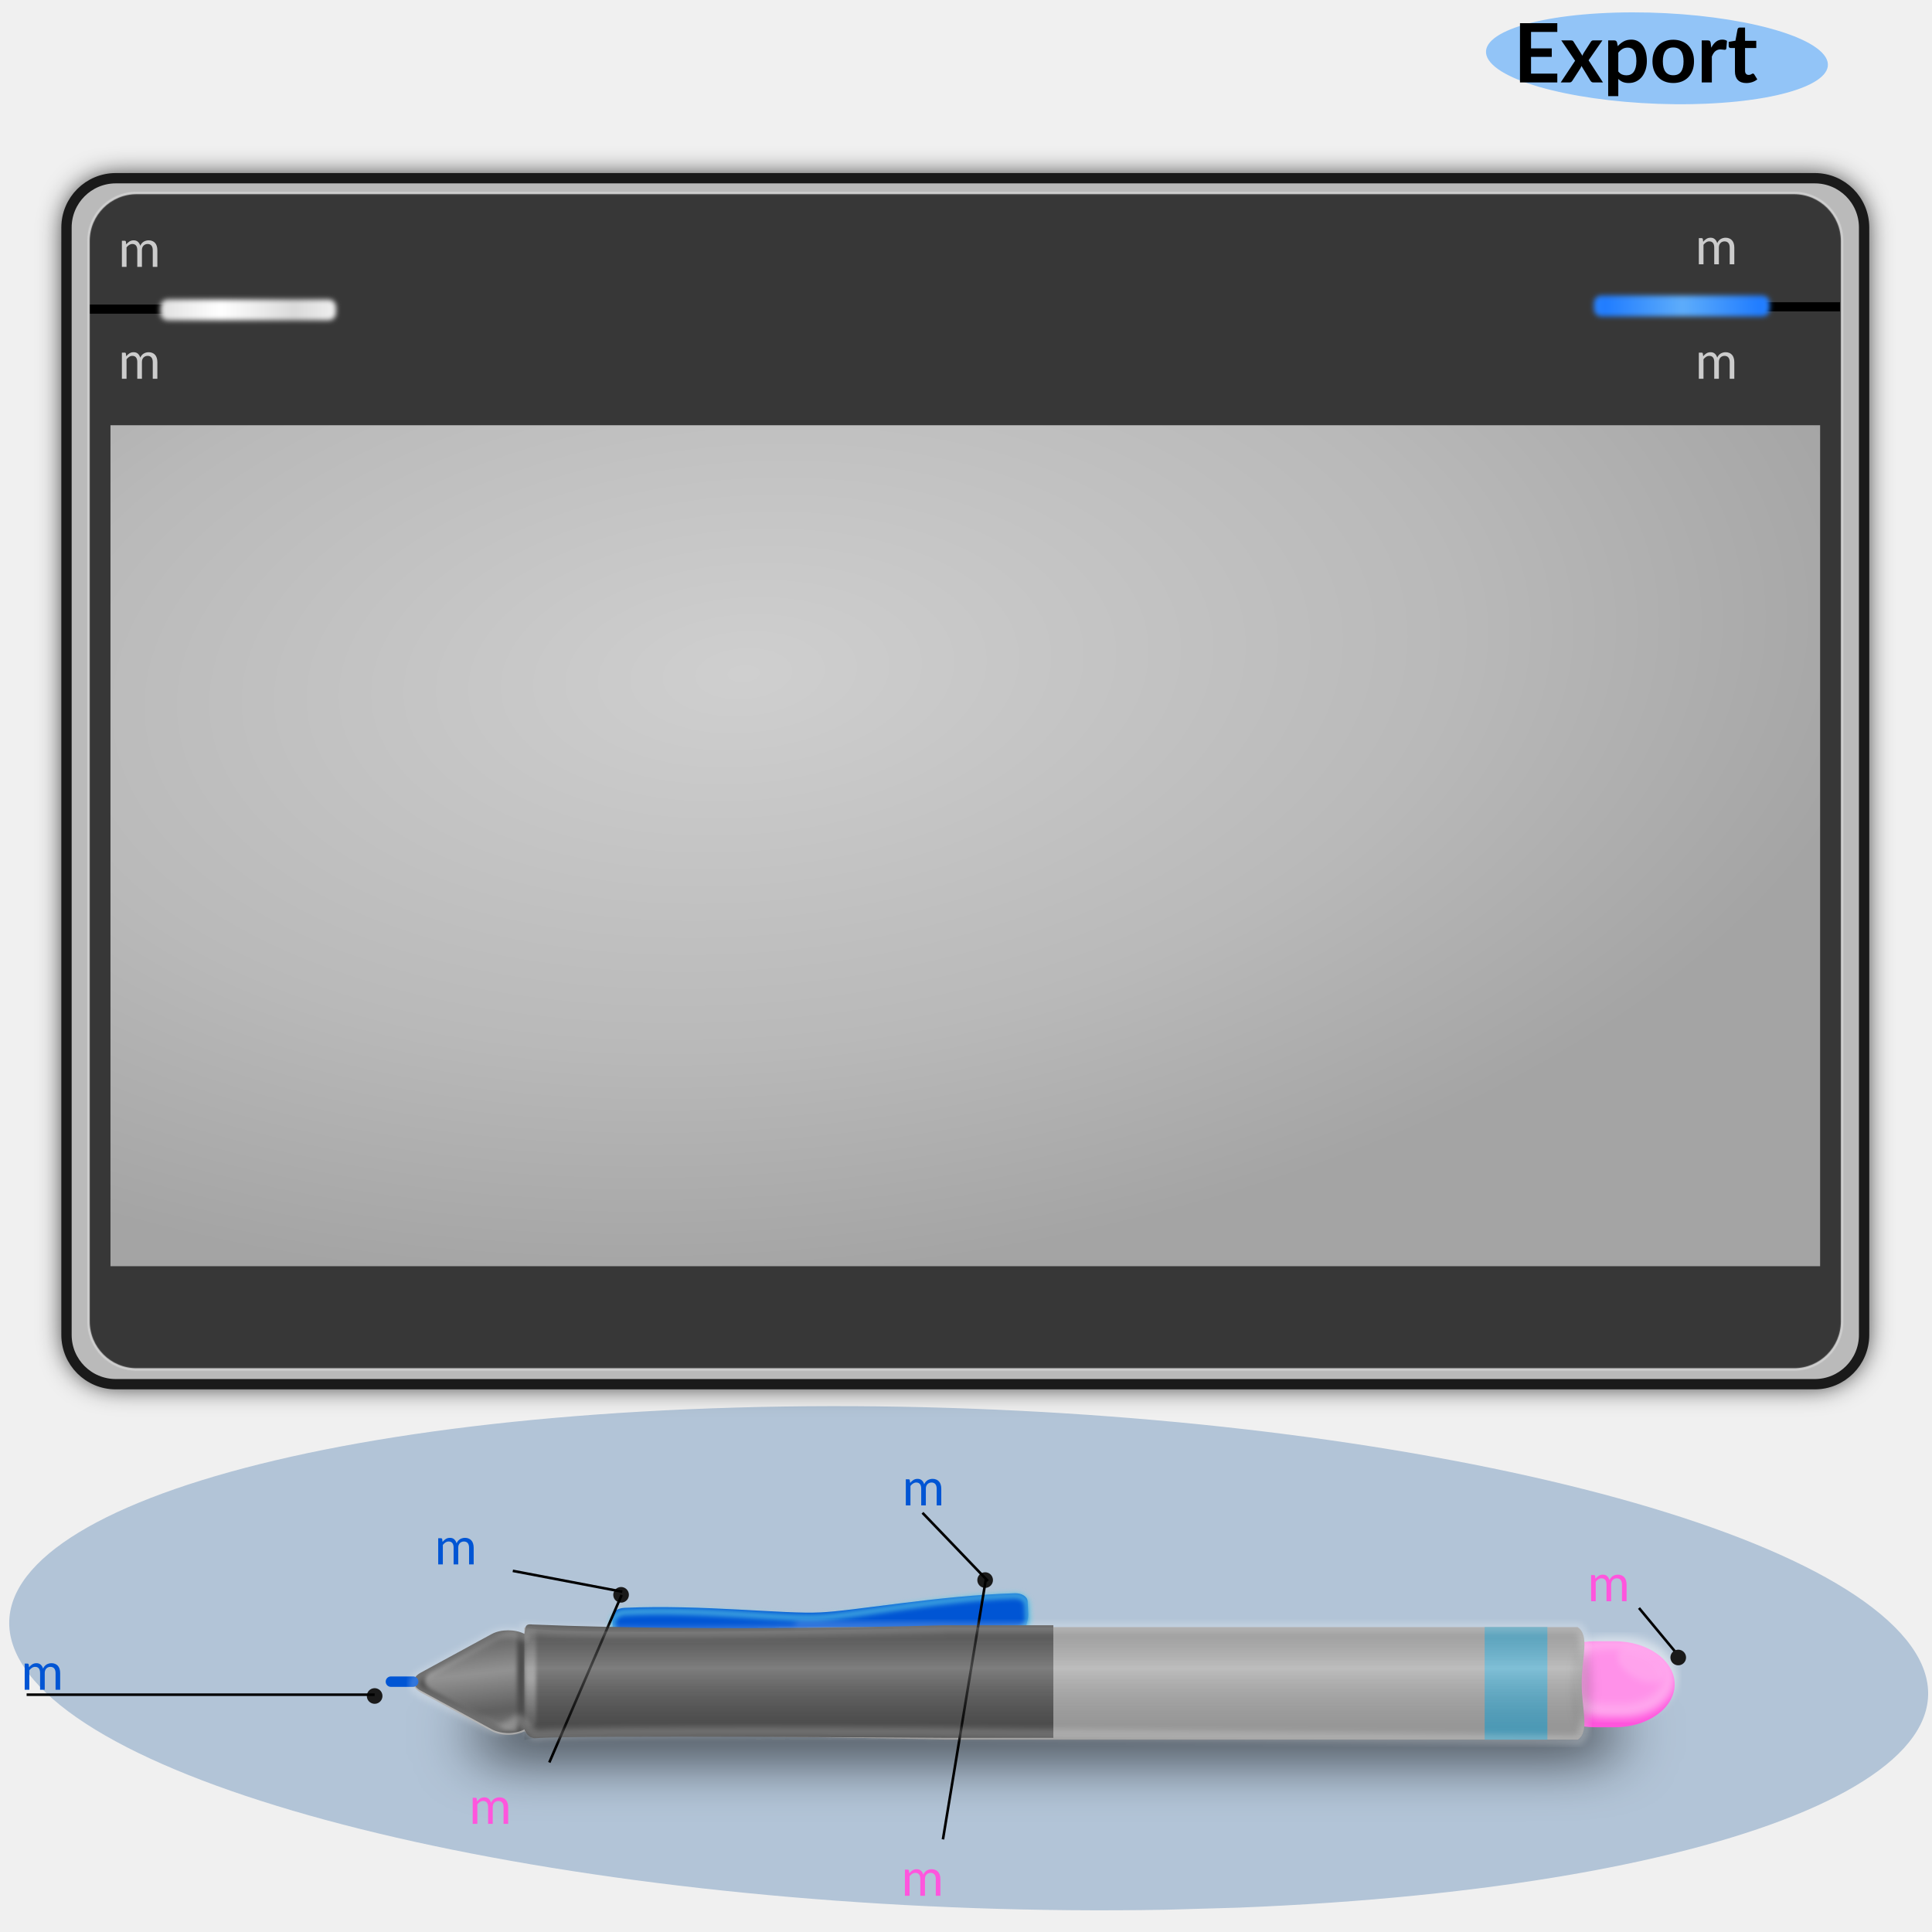
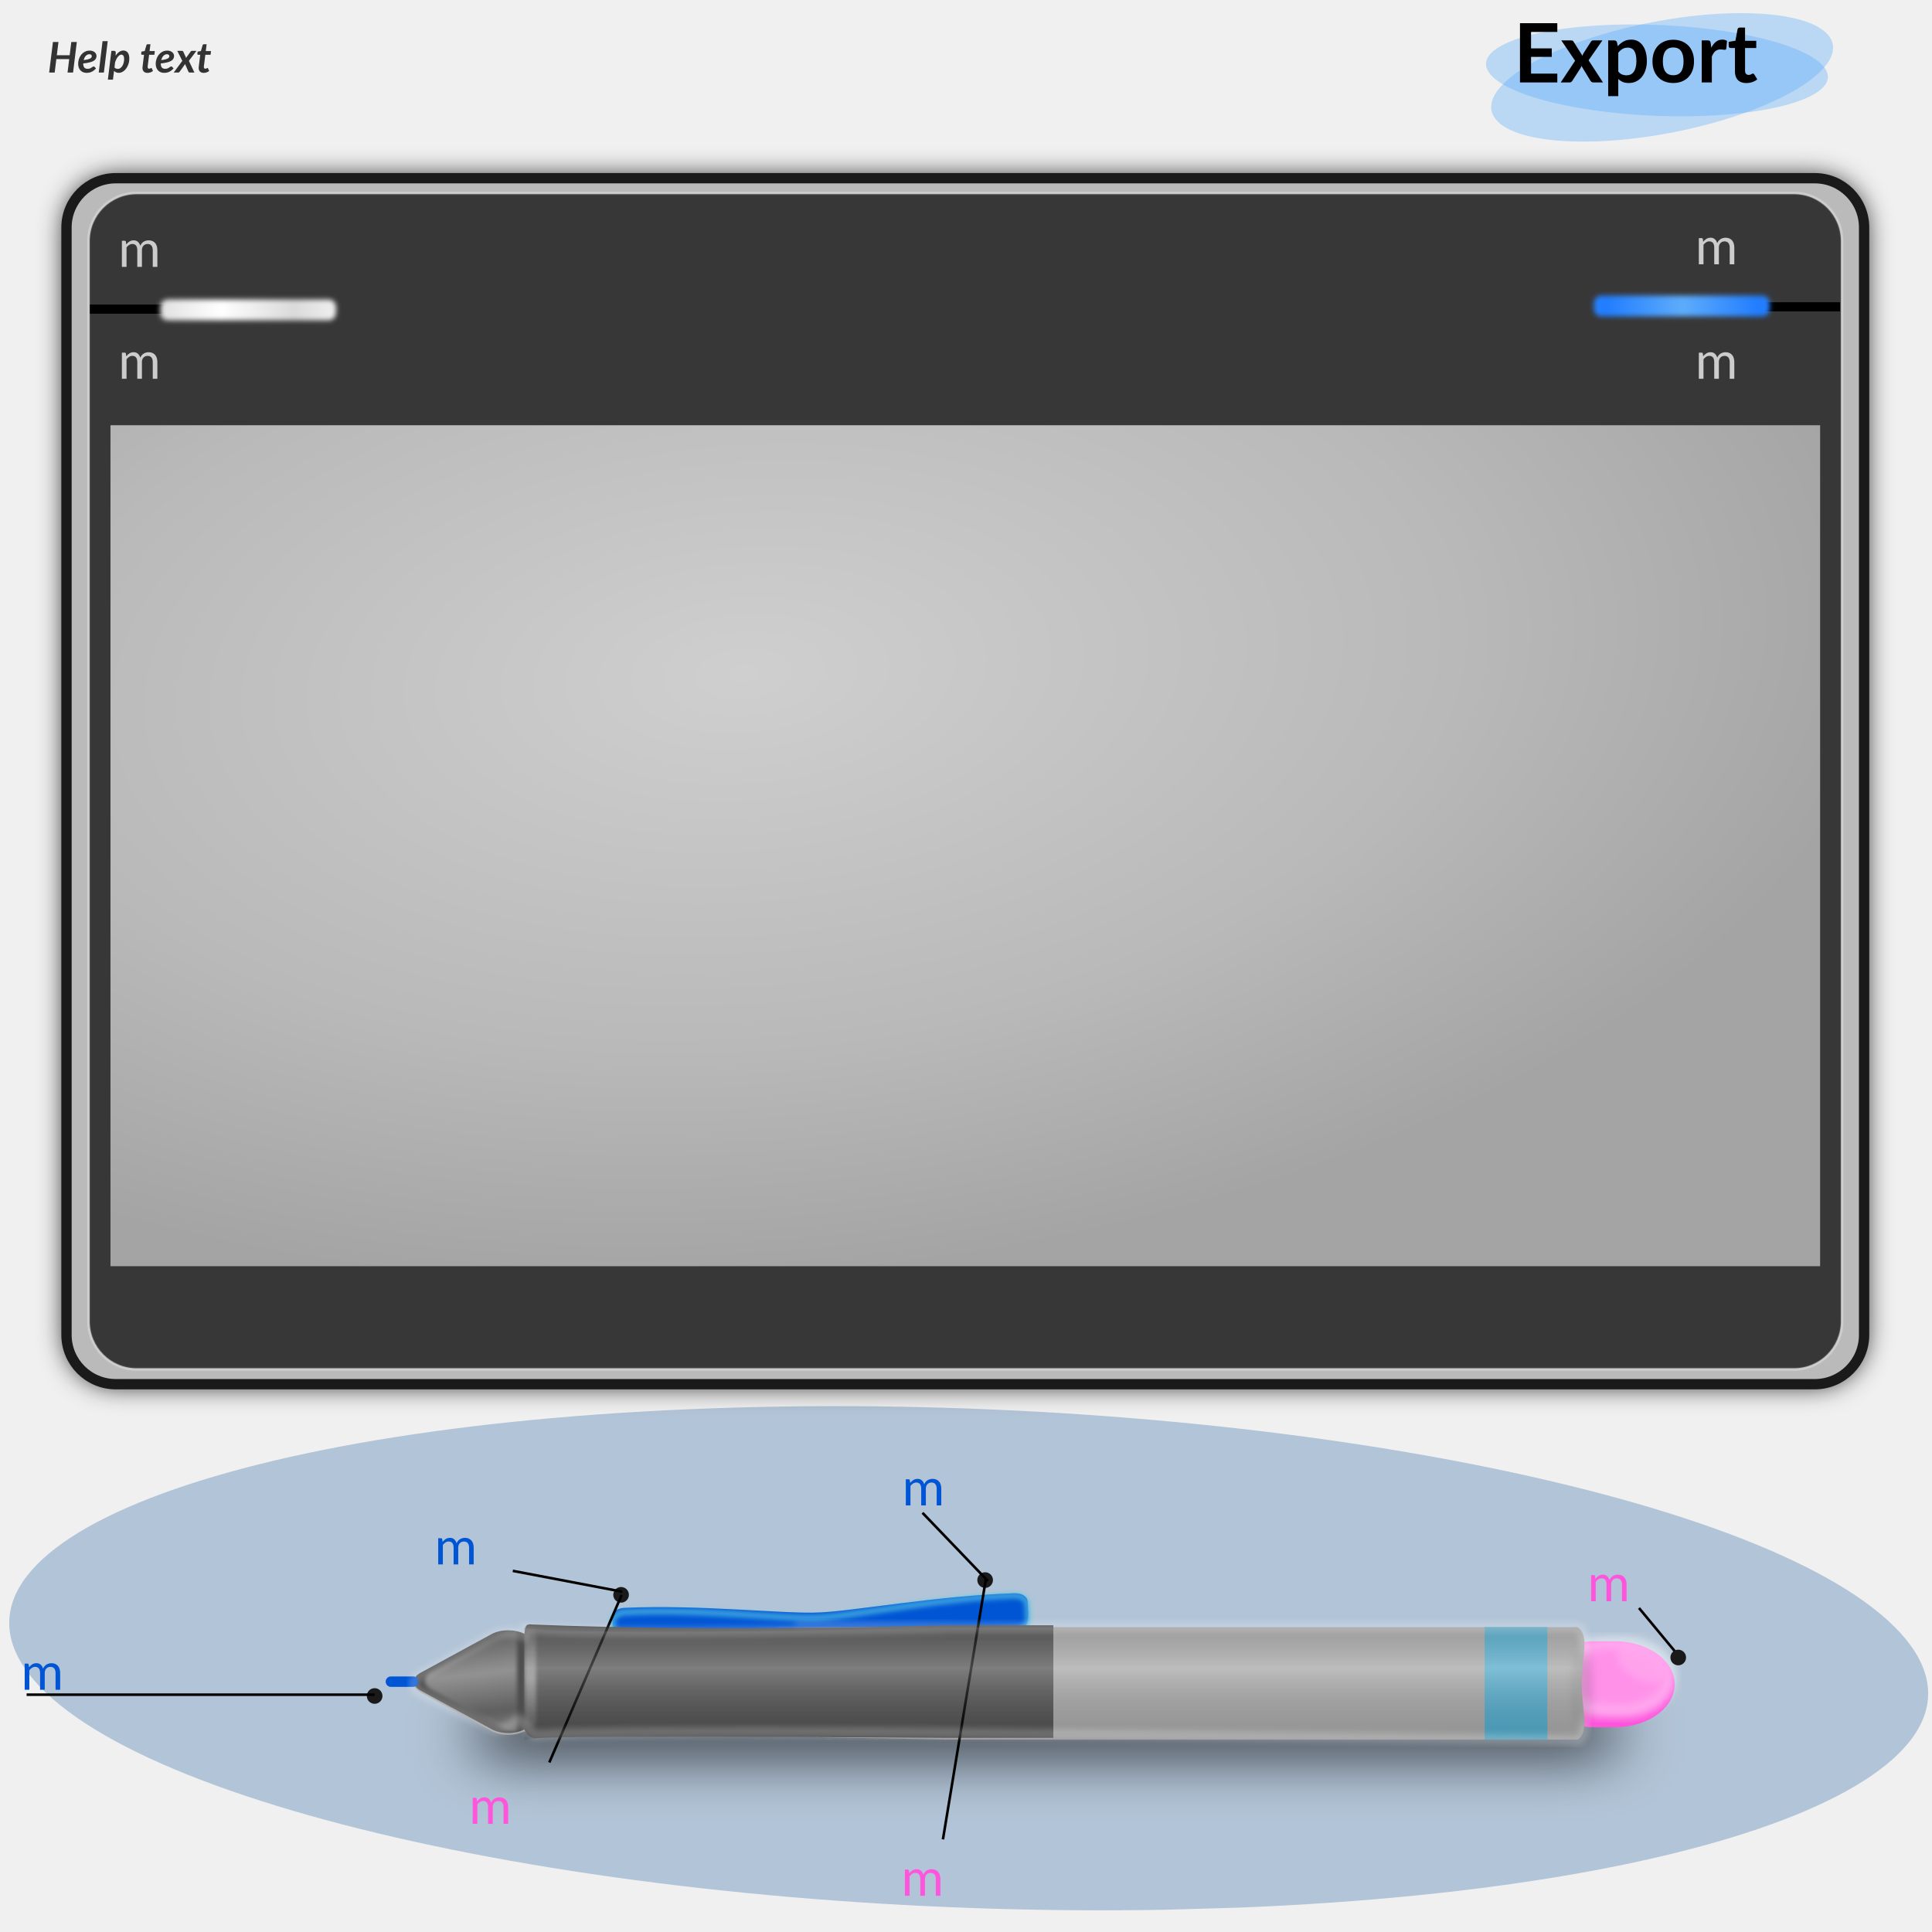
<svg xmlns="http://www.w3.org/2000/svg" xmlns:xlink="http://www.w3.org/1999/xlink" width="800" height="800" viewBox="0 0 800 800" id="svg2" version="1.1">
  <defs id="defs4">
    <linearGradient id="linearGradient4451">
      <stop style="stop-color:#ffffff;stop-opacity:1;" offset="0" id="stop4453" />
      <stop style="stop-color:#ffffff;stop-opacity:0;" offset="1" id="stop4455" />
    </linearGradient>
    <linearGradient id="linearGradient4398">
      <stop style="stop-color:#ffffff;stop-opacity:0.234" offset="0" id="stop4400" />
      <stop style="stop-color:#ffffff;stop-opacity:0.929" offset="1" id="stop4402" />
    </linearGradient>
    <linearGradient id="linearGradient4314">
      <stop id="stop4334" offset="0" style="stop-color:#ffffff;stop-opacity:1" />
      <stop id="stop4336" offset="1" style="stop-color:#dadada;stop-opacity:1" />
    </linearGradient>
    <linearGradient id="linearGradient4338">
      <stop style="stop-color:#5dacfb;stop-opacity:1" offset="0" id="stop4316" />
      <stop style="stop-color:#207cff;stop-opacity:1" offset="1" id="stop4318" />
    </linearGradient>
    <linearGradient id="linearGradient4431">
      <stop style="stop-color:#cfcfcf;stop-opacity:1" offset="0" id="stop4433" />
      <stop id="stop4255" offset="0.614" style="stop-color:#b9b9b9;stop-opacity:1;" />
      <stop style="stop-color:#a4a4a4;stop-opacity:1" offset="1" id="stop4435" />
    </linearGradient>
    <linearGradient id="linearGradient4429">
      <stop style="stop-color:#ffffff;stop-opacity:1" offset="0" id="stop4417" />
      <stop style="stop-color:#ffffff;stop-opacity:0" offset="1" id="stop4419" />
    </linearGradient>
    <linearGradient id="linearGradient4407">
      <stop style="stop-color:#ffffff;stop-opacity:0.655" offset="0" id="stop4409" />
      <stop style="stop-color:#000000;stop-opacity:0.196" offset="1" id="stop4411" />
    </linearGradient>
    <linearGradient xlink:href="#linearGradient4398" id="linearGradient4405" x1="202.055" y1="1003.105" x2="203.726" y2="1018.145" gradientUnits="userSpaceOnUse" spreadMethod="reflect" gradientTransform="matrix(1.068605,0,0,1.068605,-15.73348,-143.0534)" />
    <radialGradient xlink:href="#linearGradient4429" id="radialGradient4421" cx="652.5" cy="931.091" fx="652.5" fy="931.091" r="12.357" gradientTransform="matrix(1.297488,0.1281389,-0.1065253,1.211923,-69.90062,-118.5105)" gradientUnits="userSpaceOnUse" />
    <radialGradient xlink:href="#linearGradient4431" id="radialGradient4439" cx="323.838" cy="455.509" fx="323.838" fy="455.509" r="331.24" gradientTransform="matrix(1.449496,-0.1112213,0.05797032,0.7555008,-187.8531,223.194)" gradientUnits="userSpaceOnUse" />
    <filter style="color-interpolation-filters:sRGB" id="filter4377" x="-0.062" width="1.124" y="-1.954" height="4.909">
      <feGaussianBlur stdDeviation="11.516" id="feGaussianBlur4379" />
    </filter>
    <filter style="color-interpolation-filters:sRGB" id="filter4771" x="-0.006" width="1.012" y="-0.06" height="1.121">
      <feGaussianBlur stdDeviation="1.121" id="feGaussianBlur4773" />
    </filter>
    <filter style="color-interpolation-filters:sRGB" id="filter4304" x="-0.045" width="1.091" y="-0.278" height="1.556">
      <feGaussianBlur stdDeviation="0.936" id="feGaussianBlur4306" />
    </filter>
    <linearGradient xlink:href="#linearGradient4314" id="linearGradient4320" x1="110.639" y1="280.662" x2="139.121" y2="280.662" gradientUnits="userSpaceOnUse" spreadMethod="reflect" />
    <linearGradient xlink:href="#linearGradient4338" id="linearGradient4330" gradientUnits="userSpaceOnUse" spreadMethod="reflect" x1="121.246" y1="281.924" x2="151.243" y2="281.167" />
    <linearGradient xlink:href="#linearGradient4407" id="linearGradient4350" gradientUnits="userSpaceOnUse" gradientTransform="matrix(1.068605,0,0,1.068605,-20.27917,-141.7873)" spreadMethod="reflect" x1="564.27" y1="1015.253" x2="564.27" y2="1045.557" />
    <radialGradient xlink:href="#linearGradient4429" id="radialGradient4352" gradientUnits="userSpaceOnUse" gradientTransform="matrix(1.297488,0.1281389,-0.1065253,1.211923,-69.90062,-133.4315)" cx="652.5" cy="931.091" fx="652.5" fy="931.091" r="12.357" />
    <filter style="color-interpolation-filters:sRGB" id="filter4444" x="-0.052" width="1.104" y="-0.047" height="1.094">
      <feGaussianBlur stdDeviation="0.826" id="feGaussianBlur4446" />
    </filter>
    <linearGradient xlink:href="#linearGradient4451" id="linearGradient4457" x1="218.706" y1="947.433" x2="219.195" y2="922.936" gradientUnits="userSpaceOnUse" spreadMethod="reflect" />
    <filter style="color-interpolation-filters:sRGB" id="filter4507" x="-0.395" width="1.791" y="-0.045" height="1.09">
      <feGaussianBlur stdDeviation="0.749" id="feGaussianBlur4509" />
    </filter>
    <filter style="color-interpolation-filters:sRGB" id="filter4531" x="-0.018" width="1.035" y="-0.141" height="1.281">
      <feGaussianBlur stdDeviation="1.178" id="feGaussianBlur4533" />
    </filter>
    <filter style="color-interpolation-filters:sRGB" id="filter4727" x="-0.097" width="1.194" y="-0.157" height="1.314">
      <feGaussianBlur stdDeviation="2.331" id="feGaussianBlur4729" />
    </filter>
    <filter style="color-interpolation-filters:sRGB" id="filter4877" x="-0.887" width="2.774" y="-0.199" height="1.398">
      <feGaussianBlur stdDeviation="1.452" id="feGaussianBlur4879" />
    </filter>
    <filter style="color-interpolation-filters:sRGB" id="filter5187" x="-0.136" width="1.272" y="-0.183" height="1.366">
      <feGaussianBlur stdDeviation="1.157" id="feGaussianBlur5189" />
    </filter>
    <filter style="color-interpolation-filters:sRGB" id="filter5209" x="-0.018" width="1.036" y="-0.027" height="1.054">
      <feGaussianBlur stdDeviation="5.237" id="feGaussianBlur5211" />
    </filter>
    <filter style="color-interpolation-filters:sRGB" id="filter4260" x="-0.001" width="1.002" y="-0.001" height="1.003">
      <feGaussianBlur stdDeviation="0.303" id="feGaussianBlur4262" />
    </filter>
  </defs>
  <g id="layer1" transform="translate(0,-252.3622)">
    <path transform="matrix(0.9995337,0.03053592,0.08842704,0.9960827,0,0)" d="M 391.179,1035.258 A 397.283,104.078 0 0 1 -70.371,953.9 397.283,104.078 0 0 1 231.07,831.413 397.283,104.078 0 0 1 704.449,907.964 397.283,104.078 0 0 1 421.584,1033.455" id="path5191" style="opacity:1;fill:#8facc9;fill-opacity:0.637;fill-rule:nonzero;stroke:none;stroke-width:1.5;stroke-linecap:round;stroke-linejoin:round;stroke-miterlimit:4;stroke-dasharray:none;stroke-dashoffset:0;stroke-opacity:1" />
-     <path style="opacity:1;fill:#5dacfb;fill-opacity:0.637;fill-rule:nonzero;stroke:none;stroke-width:1.5;stroke-linecap:round;stroke-linejoin:round;stroke-miterlimit:4;stroke-dasharray:none;stroke-dashoffset:0;stroke-opacity:1" id="path4340" d="m 677.134,275.367 a 70.792,18.963 0 0 1 -82.243,-14.823 70.792,18.963 0 0 1 53.714,-22.317 70.792,18.963 0 0 1 84.351,13.947 70.792,18.963 0 0 1 -50.404,22.864" transform="matrix(0.9995123,0.03122797,0.08648036,0.9962536,0,0)" />
+     <path transform="matrix(0.9839568,-0.1784071,0.07022161,0.9975314,0,0)" d="m 683.674,427.996 a 71.911,23.353 0 0 1 -83.543,-18.255 71.911,23.353 0 0 1 54.563,-27.484 71.911,23.353 0 0 1 85.684,17.177 71.911,23.353 0 0 1 -51.2,28.158" id="path5131" style="opacity:1;fill:#5dacfb;fill-opacity:0.368;fill-rule:nonzero;stroke:none;stroke-width:1.5;stroke-linecap:round;stroke-linejoin:round;stroke-miterlimit:4;stroke-dasharray:none;stroke-dashoffset:0;stroke-opacity:1" />
+     <path style="opacity:1;fill:#5dacfb;fill-opacity:0.368;fill-rule:nonzero;stroke:none;stroke-width:1.5;stroke-linecap:round;stroke-linejoin:round;stroke-miterlimit:4;stroke-dasharray:none;stroke-dashoffset:0;stroke-opacity:1" id="path4340" d="m 676.698,280.399 a 70.792,18.963 0 0 1 -82.243,-14.823 70.792,18.963 0 0 1 53.714,-22.317 70.792,18.963 0 0 1 84.351,13.947 70.792,18.963 0 0 1 -50.404,22.864" transform="matrix(0.9995123,0.03122797,0.08648036,0.9962536,0,0)" />
    <rect rx="19.104" ry="19.104" y="348.076" x="51.429" height="467.312" width="696.559" id="rect4205" style="opacity:1;fill:#000000;fill-opacity:1;stroke:none;stroke-width:4;stroke-linecap:round;stroke-linejoin:round;stroke-miterlimit:4;stroke-dasharray:none;stroke-dashoffset:0;stroke-opacity:1;filter:url(#filter5209)" transform="matrix(1.068605,0,0,1.068605,-27.42203,-45.79949)" />
    <rect style="opacity:1;fill:#bababa;fill-opacity:1;stroke:#1a1a1a;stroke-width:4.274;stroke-linecap:round;stroke-linejoin:round;stroke-miterlimit:4;stroke-dasharray:none;stroke-dashoffset:0;stroke-opacity:1" id="rect4136" width="744.347" height="499.372" x="27.535" y="326.157" ry="20.415" rx="20.415" />
    <rect rx="19.916" ry="19.916" y="332.267" x="36.642" height="487.152" width="726.133" id="rect4138" style="opacity:1;fill:#373737;fill-opacity:1;stroke:#d0d0d0;stroke-width:1;stroke-linecap:round;stroke-linejoin:round;stroke-miterlimit:4;stroke-dasharray:none;stroke-dashoffset:0;stroke-opacity:1;filter:url(#filter4260)" />
    <rect style="opacity:1;fill:url(#radialGradient4439);fill-opacity:1;stroke:none;stroke-width:3.902;stroke-linecap:round;stroke-linejoin:round;stroke-miterlimit:4;stroke-dasharray:none;stroke-dashoffset:0;stroke-opacity:1" id="rect4140" width="707.929" height="348.233" x="45.744" y="428.441" ry="0" rx="0" />
    <path id="path4535" d="m 258.488,918.14 c 32.342,-1.444 66.293,2.671 81.11,1.883 13.236,-0.495 49.334,-6.998 80.621,-7.935 2.835,-0.085 5.194,1.373 5.29,3.316 l 0.276,5.546 c 0.097,1.943 -2.105,10.498 -4.941,10.485 l -161.73,-0.734 c -2.836,-0.013 -5.194,-1.373 -5.29,-3.316 l -0.276,-5.546 c -0.097,-1.943 2.108,-3.573 4.941,-3.699 z" style="opacity:1;fill:#0055d4;fill-opacity:1;stroke:none;stroke-width:1.5;stroke-linecap:round;stroke-linejoin:round;stroke-miterlimit:4;stroke-dasharray:none;stroke-dashoffset:0;stroke-opacity:1" />
    <rect style="opacity:0.96;fill:#000000;fill-opacity:1;fill-rule:nonzero;stroke:none;stroke-width:4;stroke-linecap:round;stroke-linejoin:round;stroke-miterlimit:4;stroke-dasharray:none;stroke-dashoffset:0;stroke-opacity:1;filter:url(#filter4377)" id="rect4351" width="446.487" height="14.142" x="201.02" y="943.278" rx="19.104" ry="14.142" transform="matrix(1.068605,0,0,1.068605,-20.27917,-45.79949)" />
    <rect style="opacity:1;fill:#ff55dd;fill-opacity:1;stroke:none;stroke-width:4;stroke-linecap:round;stroke-linejoin:round;stroke-miterlimit:4;stroke-dasharray:none;stroke-dashoffset:0;stroke-opacity:1" id="rect4167" width="57.638" height="35.622" x="635.816" y="931.968" rx="24.82" ry="24.82" />
    <path style="opacity:1;fill:#0055d4;fill-opacity:1;stroke:#5ecee6;stroke-width:1.5;stroke-linecap:round;stroke-linejoin:round;stroke-miterlimit:4;stroke-dasharray:none;stroke-dashoffset:0;stroke-opacity:1;filter:url(#filter4531)" d="m 260.87,904.595 c 30.265,-1.559 62.036,2.884 75.902,2.032 12.386,-0.535 46.167,-7.554 75.445,-8.564 2.653,-0.092 4.86,1.482 4.951,3.58 l 0.258,5.986 c 0.091,2.098 -1.972,3.878 -4.624,3.993 l -151.347,6.532 c -2.652,0.115 -4.86,-1.482 -4.951,-3.58 l -0.258,-5.986 c -0.091,-2.098 1.973,-3.856 4.624,-3.993 z" id="rect4182" transform="matrix(1.068605,0,0,1.068605,-20.27917,-46.69235)" />
    <text xml:space="preserve" style="font-style:normal;font-weight:normal;font-size:21.372px;line-height:125%;font-family:Lato;letter-spacing:0px;word-spacing:0px;fill:#0055d4;fill-opacity:1;stroke:none;stroke-width:1px;stroke-linecap:butt;stroke-linejoin:miter;stroke-opacity:1" x="373.578" y="875.725" id="text4186" wakey="STYLUS:3">
      <tspan id="tspan4188" x="373.578" y="875.725" style="font-style:normal;font-variant:normal;font-weight:normal;font-stretch:normal;font-size:21.372px;font-family:Lato;-inkscape-font-specification:Lato">m</tspan>
    </text>
    <text wakey="STYLUS:1" id="text4190" y="952.054" x="8.726" style="font-style:normal;font-weight:normal;font-size:42.744px;line-height:125%;font-family:Lato;text-align:start;letter-spacing:0px;word-spacing:0px;text-anchor:start;fill:#0055d4;fill-opacity:1;stroke:none;stroke-width:1px;stroke-linecap:butt;stroke-linejoin:miter;stroke-opacity:1" xml:space="preserve">
      <tspan y="952.054" x="8.726" id="tspan4192" style="font-style:normal;font-variant:normal;font-weight:normal;font-stretch:normal;font-size:21.372px;font-family:Lato;-inkscape-font-specification:Lato;text-align:start;text-anchor:start">m</tspan>
    </text>
    <text xml:space="preserve" style="font-style:normal;font-weight:normal;font-size:21.372px;line-height:125%;font-family:Lato;text-align:center;letter-spacing:0px;word-spacing:0px;text-anchor:middle;fill:#0055d4;fill-opacity:1;stroke:none;stroke-width:1px;stroke-linecap:butt;stroke-linejoin:miter;stroke-opacity:1" x="202.422" y="900.15" id="text4194" wakey="STYLUS:2">
      <tspan id="tspan4196" x="202.422" y="900.15" style="font-style:normal;font-variant:normal;font-weight:normal;font-stretch:normal;font-size:21.372px;font-family:Lato;-inkscape-font-specification:Lato;text-align:center;text-anchor:middle">m</tspan>
    </text>
    <text wakey="PAD:3" id="text4198" y="362.876" x="48.971" style="font-style:normal;font-weight:normal;font-size:21.372px;line-height:125%;font-family:Lato;letter-spacing:0px;word-spacing:0px;fill:#cccccc;fill-opacity:1;stroke:none;stroke-width:1px;stroke-linecap:butt;stroke-linejoin:miter;stroke-opacity:1" xml:space="preserve">
      <tspan y="362.876" x="48.971" id="tspan4200" style="font-style:normal;font-variant:normal;font-weight:normal;font-stretch:normal;font-size:21.372px;font-family:Lato;-inkscape-font-specification:Lato;fill:#cccccc">m</tspan>
    </text>
    <text xml:space="preserve" style="font-style:normal;font-weight:normal;font-size:21.372px;line-height:125%;font-family:Lato;letter-spacing:0px;word-spacing:0px;fill:#cccccc;fill-opacity:1;stroke:none;stroke-width:1px;stroke-linecap:butt;stroke-linejoin:miter;stroke-opacity:1" x="48.971" y="409.206" id="text4202" wakey="PAD:1">
      <tspan id="tspan4204" x="48.971" y="409.206" style="font-style:normal;font-variant:normal;font-weight:normal;font-stretch:normal;font-size:21.372px;font-family:Lato;-inkscape-font-specification:Lato;fill:#cccccc">m</tspan>
    </text>
    <text wakey="PAD:9" id="text4206" y="409.206" x="746.891" style="font-style:normal;font-weight:normal;font-size:21.372px;line-height:125%;font-family:Lato;text-align:end;letter-spacing:0px;word-spacing:0px;text-anchor:end;fill:#cccccc;fill-opacity:1;stroke:none;stroke-width:1px;stroke-linecap:butt;stroke-linejoin:miter;stroke-opacity:1" xml:space="preserve">
      <tspan y="409.206" x="746.891" id="tspan4208" style="font-style:normal;font-variant:normal;font-weight:normal;font-stretch:normal;font-size:21.372px;font-family:Lato;-inkscape-font-specification:Lato;text-align:end;text-anchor:end;fill:#cccccc">m</tspan>
    </text>
    <text xml:space="preserve" style="font-style:normal;font-weight:normal;font-size:21.372px;line-height:125%;font-family:Lato;text-align:end;letter-spacing:0px;word-spacing:0px;text-anchor:end;fill:#cccccc;fill-opacity:1;stroke:none;stroke-width:1px;stroke-linecap:butt;stroke-linejoin:miter;stroke-opacity:1" x="746.891" y="361.796" id="text4210" wakey="PAD:8">
      <tspan id="tspan4212" x="746.891" y="361.796" style="font-style:normal;font-variant:normal;font-weight:normal;font-stretch:normal;font-size:21.372px;font-family:Lato;-inkscape-font-specification:Lato;text-align:end;text-anchor:end;fill:#cccccc">m</tspan>
    </text>
    <text wakey="ERASER:3" id="text4214" y="1037.363" x="373.208" style="font-style:normal;font-weight:normal;font-size:21.372px;line-height:125%;font-family:Lato;letter-spacing:0px;word-spacing:0px;fill:#ff55dd;fill-opacity:1;stroke:none;stroke-width:1px;stroke-linecap:butt;stroke-linejoin:miter;stroke-opacity:1" xml:space="preserve">
      <tspan y="1037.363" x="373.208" id="tspan4216" style="font-style:normal;font-variant:normal;font-weight:normal;font-stretch:normal;font-size:21.372px;font-family:Lato;-inkscape-font-specification:Lato">m</tspan>
    </text>
    <text wakey="ERASER:2" id="text4218" y="1007.595" x="230.379" style="font-style:normal;font-weight:normal;font-size:42.744px;line-height:125%;font-family:Lato;text-align:center;letter-spacing:0px;word-spacing:0px;text-anchor:middle;fill:#ff55dd;fill-opacity:1;stroke:none;stroke-width:1px;stroke-linecap:butt;stroke-linejoin:miter;stroke-opacity:1" xml:space="preserve">
      <tspan y="1007.595" x="230.379" id="tspan4220" style="font-style:normal;font-variant:normal;font-weight:normal;font-stretch:normal;font-size:21.372px;font-family:Lato;-inkscape-font-specification:Lato;text-align:center;text-anchor:middle">m</tspan>
    </text>
    <text xml:space="preserve" style="font-style:normal;font-weight:normal;font-size:21.372px;line-height:125%;font-family:Lato;letter-spacing:0px;word-spacing:0px;fill:#ff55dd;fill-opacity:1;stroke:none;stroke-width:1px;stroke-linecap:butt;stroke-linejoin:miter;stroke-opacity:1" x="657.344" y="915.394" id="text4222" wakey="ERASER:1">
      <tspan id="tspan4224" x="657.344" y="915.394" style="font-style:normal;font-variant:normal;font-weight:normal;font-stretch:normal;font-size:21.372px;font-family:Lato;-inkscape-font-specification:Lato">m</tspan>
    </text>
    <path style="opacity:1;fill:#1a1a1a;fill-opacity:1;stroke:none;stroke-width:4;stroke-linecap:round;stroke-linejoin:round;stroke-miterlimit:4;stroke-dasharray:none;stroke-dashoffset:0;stroke-opacity:1" id="path4245" d="m 155.722,957.82 a 3.238,3.238 0 0 1 -3.762,-2.531 3.238,3.238 0 0 1 2.457,-3.811 3.238,3.238 0 0 1 3.859,2.382 3.238,3.238 0 0 1 -2.306,3.905" />
    <path style="fill:none;fill-rule:evenodd;stroke:#000000;stroke-width:1.069px;stroke-linecap:butt;stroke-linejoin:miter;stroke-opacity:1" d="m 11.025,954.096 144.107,0" id="path4247" />
    <path style="opacity:1;fill:#1a1a1a;fill-opacity:1;stroke:none;stroke-width:4;stroke-linecap:round;stroke-linejoin:round;stroke-miterlimit:4;stroke-dasharray:none;stroke-dashoffset:0;stroke-opacity:1" id="path4245-8" d="m 257.767,915.929 a 3.238,3.238 0 0 1 -3.762,-2.531 3.238,3.238 0 0 1 2.457,-3.811 3.238,3.238 0 0 1 3.859,2.382 3.238,3.238 0 0 1 -2.306,3.905" />
    <path d="m 408.516,909.822 a 3.238,3.238 0 0 1 -3.762,-2.531 3.238,3.238 0 0 1 2.457,-3.811 3.238,3.238 0 0 1 3.859,2.382 3.238,3.238 0 0 1 -2.306,3.905" id="path4268" style="opacity:1;fill:#1a1a1a;fill-opacity:1;stroke:none;stroke-width:4;stroke-linecap:round;stroke-linejoin:round;stroke-miterlimit:4;stroke-dasharray:none;stroke-dashoffset:0;stroke-opacity:1" />
    <path style="fill:none;fill-rule:evenodd;stroke:#000000;stroke-width:1.069px;stroke-linecap:butt;stroke-linejoin:miter;stroke-opacity:1" d="m 678.667,918.204 17.001,20.51" id="path4272" />
    <path style="fill:none;fill-rule:evenodd;stroke:#000000;stroke-width:1.069px;stroke-linecap:butt;stroke-linejoin:miter;stroke-opacity:1" d="m 409.071,907.02 -27.097,-28.242" id="path4276" />
    <path style="fill:none;fill-rule:evenodd;stroke:#000000;stroke-width:1.069px;stroke-linecap:butt;stroke-linejoin:miter;stroke-opacity:1" d="M 257.68,911.458 212.343,902.822" id="path4280" />
    <rect ry="24.82" rx="24.82" y="931.462" x="635.816" height="35.622" width="57.638" id="rect4549" style="opacity:0.495;fill:#ffffff;fill-opacity:0.713;stroke:#ffffff;stroke-width:6.65;stroke-linecap:round;stroke-linejoin:round;stroke-miterlimit:4;stroke-dasharray:none;stroke-dashoffset:0;stroke-opacity:1;filter:url(#filter4727)" transform="matrix(0.7926794,0,0,0.7926794,141.8996,194.304)" />
    <path style="opacity:1;fill:#1a1a1a;fill-opacity:1;stroke:none;stroke-width:4;stroke-linecap:round;stroke-linejoin:round;stroke-miterlimit:4;stroke-dasharray:none;stroke-dashoffset:0;stroke-opacity:1" id="path4270" d="m 695.513,941.881 a 3.238,3.238 0 0 1 -3.762,-2.531 3.238,3.238 0 0 1 2.457,-3.811 3.238,3.238 0 0 1 3.859,2.382 3.238,3.238 0 0 1 -2.306,3.905" />
    <g id="g4308" transform="matrix(1.068605,0,0,1.068605,-20.27917,-141.974)">
      <path style="opacity:1;fill:#a4a4a4;fill-opacity:1;stroke:none;stroke-width:4;stroke-linecap:round;stroke-linejoin:round;stroke-miterlimit:4;stroke-dasharray:none;stroke-dashoffset:0;stroke-opacity:1" d="m 385.204,999.5 c 0,0 -163.023,0.146 -0.445,0.146 0,0 -143.763,3.343 -162.577,0 l 0,3.201 c -3.547,-1.861 -9.155,-1.843 -12.654,0.061 l -27.541,14.982 c -3.54,1.925 -3.54,5.024 0,6.949 l 27.541,14.982 c 3.5,1.904 9.107,1.921 12.654,0.06 l 3.05,2.449 c 19.584,-2.242 159.528,0.752 159.528,0.752 -165.939,-0.383 0.131,0.043 0.131,0.043 l 245.55,0 c 4.602,-3.289 1.41,-11.767 1.41,-21.762 0,-10.101 3.261,-18.653 -1.559,-21.865 z" id="path4301" />
      <path id="path4296" transform="translate(0,252.3622)" d="m 594.285,747.139 0,43.627 24.287,0 0,-43.627 -24.287,0 z" style="opacity:1;fill:#4fa7c7;fill-opacity:1;stroke:none;stroke-width:4;stroke-linecap:round;stroke-linejoin:round;stroke-miterlimit:4;stroke-dasharray:none;stroke-dashoffset:0;stroke-opacity:1" />
      <path id="path4303" d="m 385.205,998.787 c 0,0 -87.954,2.713 -159.928,-0.281 -3.225,-0.435 -2.598,1.455 -3.095,3.629 -3.547,-1.861 -9.155,-1.843 -12.654,0.061 l -27.541,14.982 c -3.54,1.925 -3.54,5.024 0,6.949 l 27.541,14.982 c 3.5,1.904 9.107,1.922 12.654,0.061 0.85,2.326 2.638,3.54 4.513,3.389 15.103,-1.212 158.196,-0.145 158.196,-0.145 l 42.252,0 0,-43.627 -41.938,0 z m -165.257,2.866 c -30.95,3.848 -4.78,11.449 0,0 z" style="opacity:1;fill:#4d4d4d;fill-opacity:1;stroke:none;stroke-width:4;stroke-linecap:round;stroke-linejoin:round;stroke-miterlimit:4;stroke-dasharray:none;stroke-dashoffset:0;stroke-opacity:1" />
    </g>
    <rect style="opacity:1;fill:#0055d4;fill-opacity:1;stroke:none;stroke-width:4;stroke-linecap:round;stroke-linejoin:round;stroke-miterlimit:4;stroke-dasharray:none;stroke-dashoffset:0;stroke-opacity:1" id="rect4180" width="13.533" height="4.318" x="159.709" y="946.54" rx="2.159" ry="2.159" wakey="" />
    <path style="fill:none;fill-rule:evenodd;stroke:#000000;stroke-width:1.069px;stroke-linecap:butt;stroke-linejoin:miter;stroke-opacity:1" d="m 227.456,982.162 29.955,-69.355" id="path4290" />
    <path style="fill:none;fill-rule:evenodd;stroke:#000000;stroke-width:1.069px;stroke-linecap:butt;stroke-linejoin:miter;stroke-opacity:1" d="m 408.264,906.061 -17.811,107.945" id="path4294" />
    <path style="opacity:0.418;fill:url(#linearGradient4405);fill-opacity:1;stroke:none;stroke-width:4;stroke-linecap:round;stroke-linejoin:round;stroke-miterlimit:4;stroke-dasharray:none;stroke-dashoffset:0;stroke-opacity:1;filter:url(#filter4444)" d="m 214.112,969.559 0,-42.352 c -2.16,0.109 -4.282,0.549 -5.943,1.453 l -29.43,16.01 c -3.783,2.058 -3.783,5.368 0,7.426 l 29.43,16.01 c 1.661,0.904 3.783,1.344 5.943,1.453 z" id="path4393" />
    <path d="m 679.986,1107.577 a 13.496,14.306 0 0 1 -15.68,-11.183 13.496,14.306 0 0 1 10.241,-16.837 13.496,14.306 0 0 1 16.082,10.522 13.496,14.306 0 0 1 -9.609,17.25" id="path4413" style="opacity:0.418;fill:url(#radialGradient4421);fill-opacity:1;fill-rule:nonzero;stroke:none;stroke-width:4;stroke-linecap:round;stroke-linejoin:round;stroke-miterlimit:4;stroke-dasharray:none;stroke-dashoffset:0;stroke-opacity:1" />
    <path id="path4381" d="m 222.182,907.723 0,3.201 c -3.547,-1.861 -9.155,-1.843 -12.654,0.061 l -27.541,14.982 c -3.54,1.925 -3.54,5.024 0,6.949 l 27.541,14.982 c 3.5,1.904 9.107,1.921 12.654,0.06 l 0,3.201 c 453.854,-64.913 573.866,29.689 0,-43.437 z" style="opacity:0.204;fill:none;fill-opacity:1;stroke:#ffffff;stroke-width:4;stroke-linecap:round;stroke-linejoin:round;stroke-miterlimit:4;stroke-dasharray:none;stroke-dashoffset:0;stroke-opacity:1;filter:url(#filter4771)" transform="matrix(1.068605,0,0,1.068605,-20.27917,103.6693)" />
    <text xml:space="preserve" style="font-style:normal;font-weight:normal;font-size:33.902px;line-height:125%;font-family:Lato;letter-spacing:0px;word-spacing:0px;fill:#000000;fill-opacity:1;stroke:none;stroke-width:1px;stroke-linecap:butt;stroke-linejoin:miter;stroke-opacity:1" x="626.659" y="286.488" id="text4443">
      <tspan id="tspan4445" x="626.659" y="286.488" style="font-style:normal;font-variant:normal;font-weight:bold;font-stretch:normal;font-family:Lato;-inkscape-font-specification:'Lato Bold'">Export</tspan>
    </text>
    <g id="g4309" transform="matrix(1.068605,0,0,1.068605,-26.9756,80.77967)">
      <rect ry="0" rx="0" y="278.585" x="60.104" height="3.536" width="49.497" id="rect4216" style="opacity:1;fill:#000000;fill-opacity:1;fill-rule:nonzero;stroke:none;stroke-width:1.5;stroke-linecap:round;stroke-linejoin:round;stroke-miterlimit:4;stroke-dasharray:none;stroke-dashoffset:0;stroke-opacity:1" />
      <rect style="opacity:1;fill:url(#linearGradient4320);fill-opacity:1;fill-rule:nonzero;stroke:none;stroke-width:1.5;stroke-linecap:round;stroke-linejoin:round;stroke-miterlimit:4;stroke-dasharray:none;stroke-dashoffset:0;stroke-opacity:1;filter:url(#filter4304)" id="rect4218" width="68.069" height="8.081" x="87.378" y="276.621" rx="2.857" ry="2.857" />
    </g>
    <g transform="matrix(-1.068605,0,0,-1.068605,826.1456,678.9934)" id="g4324">
      <rect style="opacity:1;fill:#000000;fill-opacity:1;fill-rule:nonzero;stroke:none;stroke-width:1.5;stroke-linecap:round;stroke-linejoin:round;stroke-miterlimit:4;stroke-dasharray:none;stroke-dashoffset:0;stroke-opacity:1" id="rect4326" width="49.497" height="3.536" x="60.104" y="278.585" rx="0" ry="0" />
      <rect ry="2.857" rx="2.857" y="276.621" x="87.378" height="8.081" width="68.069" id="rect4328" style="opacity:1;fill:url(#linearGradient4330);fill-opacity:1;fill-rule:nonzero;stroke:none;stroke-width:1.5;stroke-linecap:round;stroke-linejoin:round;stroke-miterlimit:4;stroke-dasharray:none;stroke-dashoffset:0;stroke-opacity:1;filter:url(#filter4304)" />
    </g>
    <path style="opacity:0.418;fill:url(#linearGradient4350);fill-opacity:1;stroke:none;stroke-width:4;stroke-linecap:round;stroke-linejoin:round;stroke-miterlimit:4;stroke-dasharray:none;stroke-dashoffset:0;stroke-opacity:1" d="m 391.352,926.284 c 0,0 -146.129,0.311 -0.475,0.156 0,0 -153.626,3.572 -173.73,0 l 0,3.422 c -0.001,-7e-4 -0.003,-0.001 -0.004,0 l 0,39.578 c 0.001,-6e-4 0.003,0 0.004,0 l 0,3.422 c 21.374,-4.717 173.73,0 173.73,0 -212.97,-0.492 0.139,0.045 0.139,0.045 l 262.396,0 c 4.918,-3.514 1.506,-12.574 1.506,-23.254 0,-10.794 3.486,-19.933 -1.664,-23.365 l -261.902,0 z" id="path4344" />
    <path id="path4346" d="m 679.986,1092.656 a 13.496,14.306 0 0 1 -15.68,-11.183 13.496,14.306 0 0 1 10.241,-16.837 13.496,14.306 0 0 1 16.082,10.522 13.496,14.306 0 0 1 -9.609,17.249" style="opacity:0.418;fill:url(#radialGradient4352);fill-opacity:1;fill-rule:nonzero;stroke:none;stroke-width:4;stroke-linecap:round;stroke-linejoin:round;stroke-miterlimit:4;stroke-dasharray:none;stroke-dashoffset:0;stroke-opacity:1" />
    <path style="opacity:0.204;fill:none;fill-opacity:1;stroke:#ffffff;stroke-width:4;stroke-linecap:round;stroke-linejoin:round;stroke-miterlimit:4;stroke-dasharray:none;stroke-dashoffset:0;stroke-opacity:1;filter:url(#filter4771)" d="m 385.204,907.576 c 28.738,-0.164 -140.257,-0.804 -0.445,0.146 0,0 -143.763,3.343 -162.577,0 l 0,3.201 c -3.547,-1.861 -9.155,-1.843 -12.654,0.061 l -27.541,14.982 c -3.54,1.925 -3.54,5.024 0,6.949 l 28.014,13.565 c 3.5,1.904 6.462,-1.465 10.009,-3.326 0.619,-0.107 5.524,6.142 6.335,6.187 23.074,-2.051 152.979,-1.017 152.979,-1.017 0,0 24.299,0.243 0.131,0.043 l 250.985,2.836 c 4.602,-3.289 1.41,-11.767 1.41,-21.762 0,-10.101 3.261,-18.653 -1.559,-21.865 z" id="path4348" transform="matrix(1.068605,0,0,1.068605,-20.27917,-43.58163)" />
    <rect style="opacity:0.368;fill:url(#linearGradient4457);fill-opacity:1;fill-rule:nonzero;stroke:#000000;stroke-width:1.5;stroke-linecap:round;stroke-linejoin:round;stroke-miterlimit:4;stroke-dasharray:none;stroke-dashoffset:0;stroke-opacity:0;filter:url(#filter4507)" id="rect4449" width="4.546" height="40.154" x="217.435" y="926.851" rx="1.17" ry="2.159" />
    <rect style="opacity:0.172;fill:#000000;fill-opacity:1;fill-rule:nonzero;stroke:none;stroke-width:5.271;stroke-linecap:round;stroke-linejoin:round;stroke-miterlimit:4;stroke-dasharray:none;stroke-dashoffset:0;stroke-opacity:1;filter:url(#filter4877)" id="rect4731" width="3.929" height="17.5" x="655.357" y="941.291" rx="72.139" ry="17.5" transform="matrix(1.535035,0,0,1.762854,-353.3529,-723.6712)" />
    <path style="opacity:0.172;fill:#ffffff;fill-opacity:0.884;fill-rule:nonzero;stroke:none;stroke-width:5.271;stroke-linecap:round;stroke-linejoin:round;stroke-miterlimit:4;stroke-dasharray:none;stroke-dashoffset:0;stroke-opacity:1;filter:url(#filter5187)" id="path4889" d="m 733.381,676.284 a 10.2,5.935 0 0 1 -11.85,-4.639 10.2,5.935 0 0 1 7.739,-6.984 10.2,5.935 0 0 1 12.153,4.365 10.2,5.935 0 0 1 -7.262,7.156" transform="matrix(0.9284767,0.3713907,0,1,0,0)" />
+     <g id="g4274" transform="translate(13.62305,-8.304117)">
+       <text id="text4270" y="290.707" x="6.061" style="font-style:normal;font-weight:normal;font-size:40px;line-height:125%;font-family:Sans;letter-spacing:0px;word-spacing:0px;fill:#333333;fill-opacity:1;stroke:none;stroke-width:1px;stroke-linecap:butt;stroke-linejoin:miter;stroke-opacity:1" xml:space="preserve">
+         <tspan style="font-style:italic;font-variant:normal;font-weight:bold;font-stretch:normal;font-size:17.5px;font-family:Lato;-inkscape-font-specification:Lato;fill:#333333" y="290.707" x="6.061" id="help_text">Help text</tspan>
+       </text>
+     </g>
  </g>
</svg>
